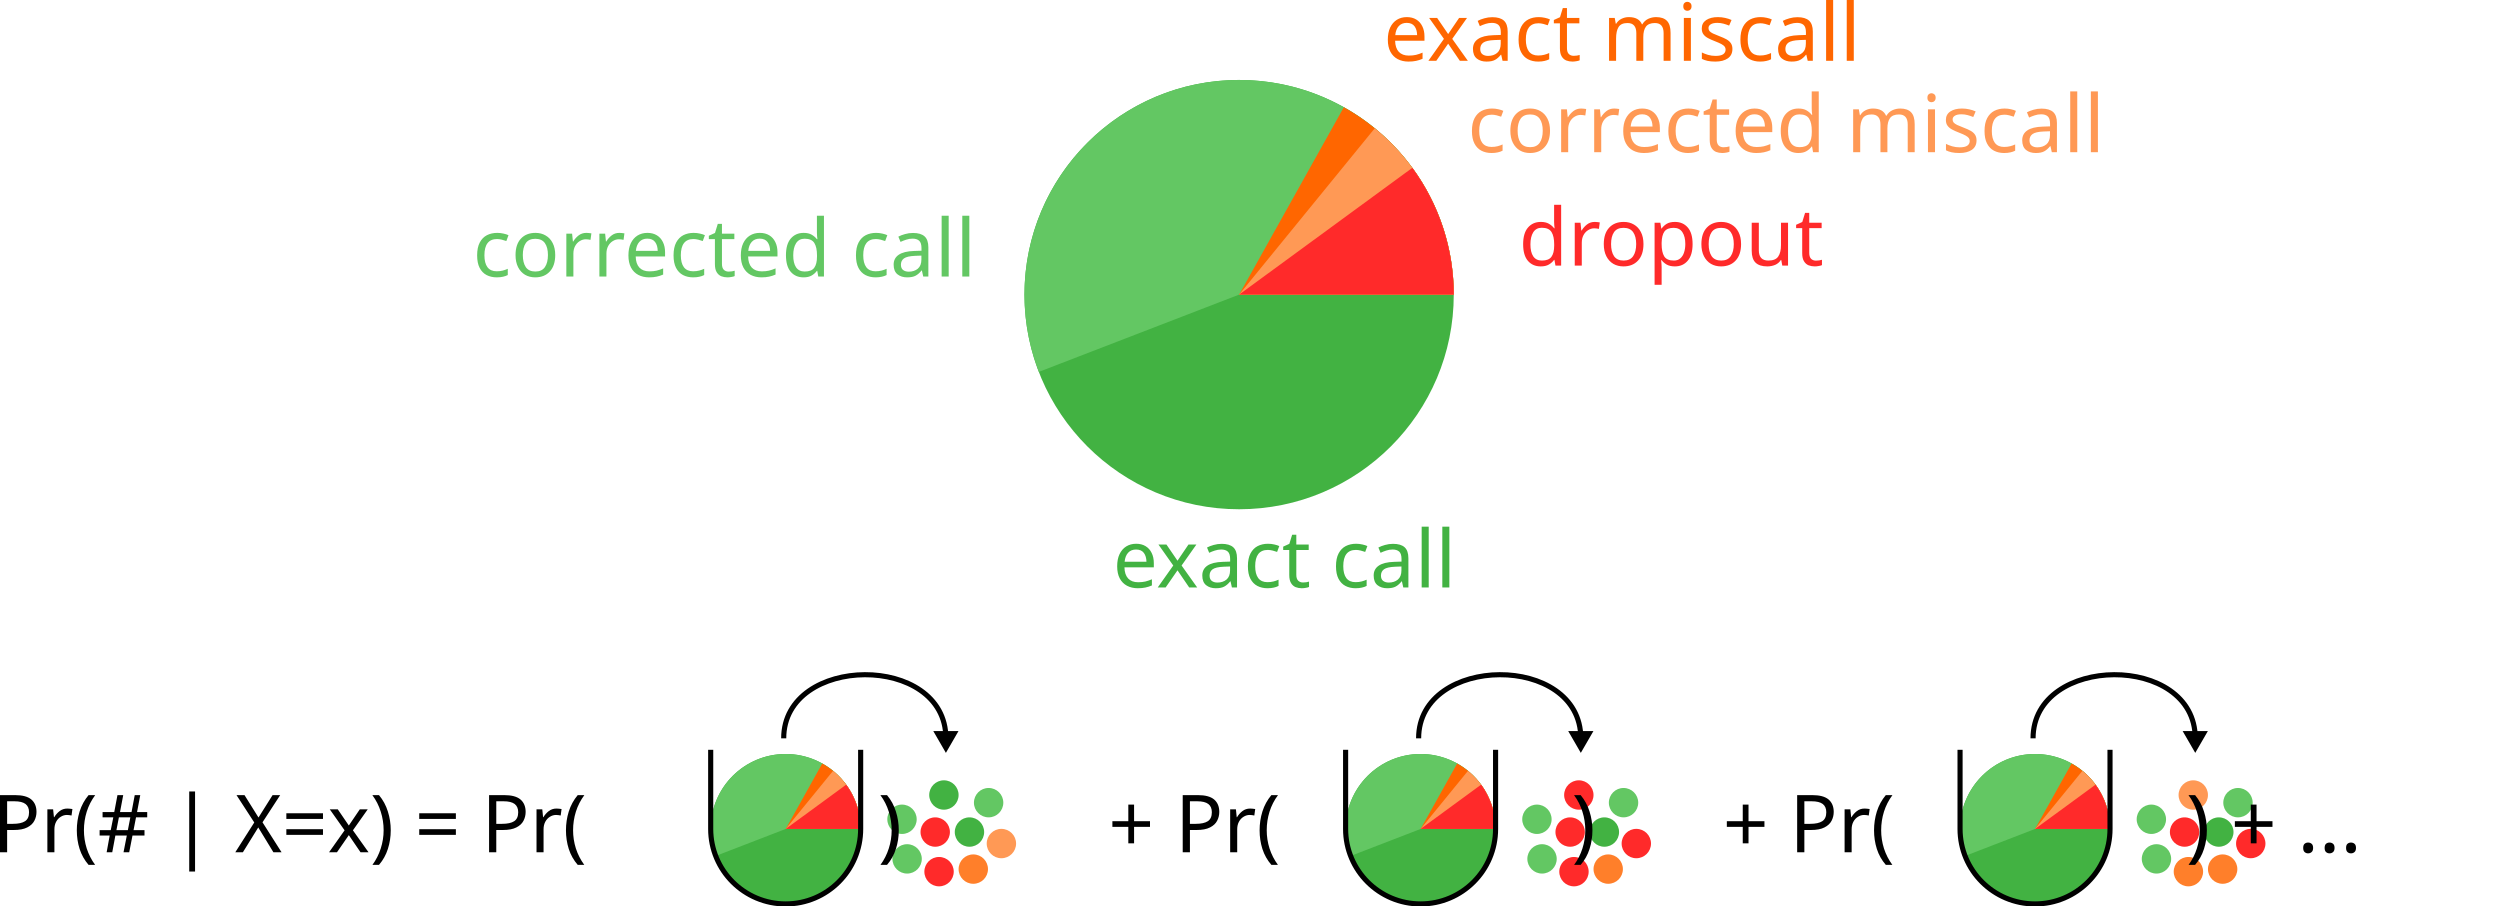
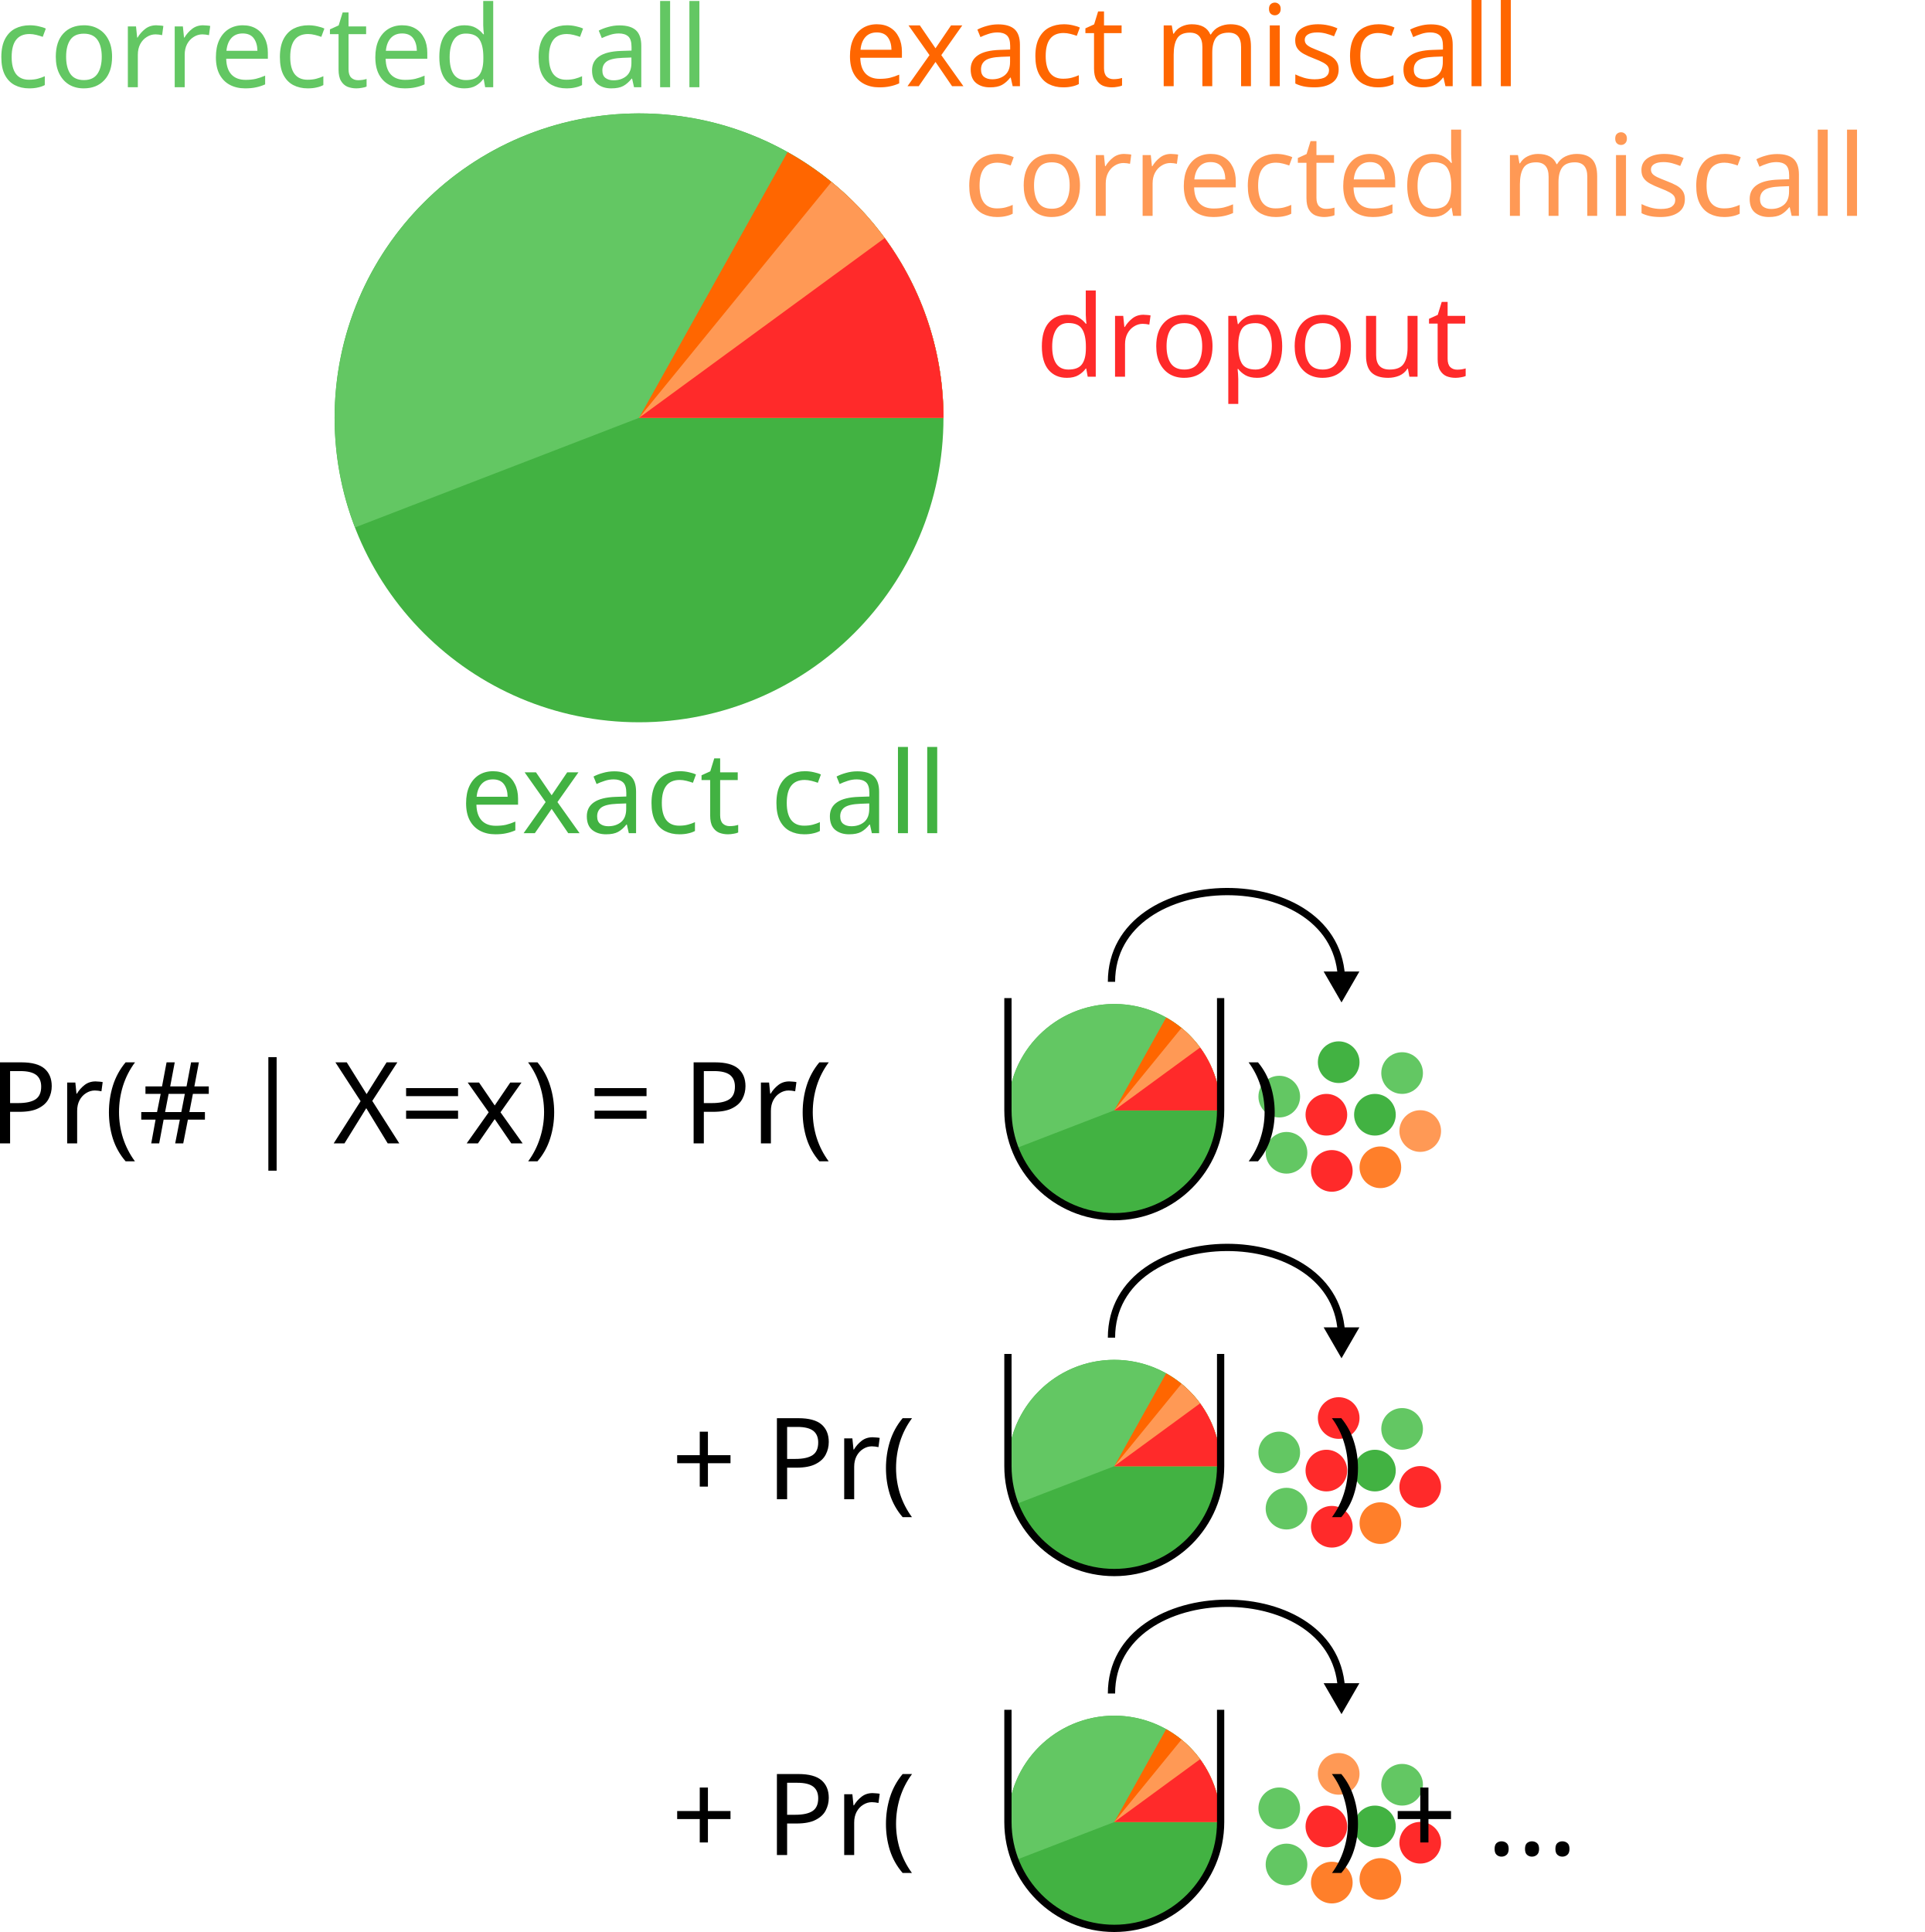
- <svg xmlns="http://www.w3.org/2000/svg" width="137.794mm" height="49.921mm" viewBox="0 0 488.246 176.887" id="svg2" version="1.1">
+ <svg xmlns="http://www.w3.org/2000/svg" width="74.79mm" height="75.082mm" viewBox="0 0 265.002 266.038" id="svg2" version="1.1">
  <defs id="defs4">
    <marker orient="auto" refY="0" refX="0" id="marker5539" style="overflow:visible">
      <path id="path5541" d="m 5.77,0 -8.65,5 0,-10 8.65,5 z" style="fill:#000000;fill-opacity:1;fill-rule:evenodd;stroke:#000000;stroke-width:1pt;stroke-opacity:1" transform="scale(0.4,0.4)" />
    </marker>
    <marker style="overflow:visible" id="marker5380" refX="0" refY="0" orient="auto">
      <path transform="scale(0.4,0.4)" style="fill:#000000;fill-opacity:1;fill-rule:evenodd;stroke:#000000;stroke-width:1pt;stroke-opacity:1" d="m 5.77,0 -8.65,5 0,-10 8.65,5 z" id="path5382" />
    </marker>
    <marker orient="auto" refY="0" refX="0" id="TriangleOutM" style="overflow:visible">
      <path id="path4387" d="m 5.77,0 -8.65,5 0,-10 8.65,5 z" style="fill:#000000;fill-opacity:1;fill-rule:evenodd;stroke:#000000;stroke-width:1pt;stroke-opacity:1" transform="scale(0.4,0.4)" />
    </marker>
  </defs>
-   <g id="layer1" transform="translate(83.03792,-9.776581)">
-     <g id="g4180">
+   <g id="layer1" transform="translate(-10.96208,-9.776581)">
+     <g id="g4180" transform="translate(-60,0)">
      <circle r="41.921" cy="67.314" cx="158.959" id="path3336" style="fill:#42b242;fill-opacity:1;stroke-width:2;stroke-miterlimit:4;stroke-dasharray:none" />
      <path d="m 119.848,82.405 a 41.921,41.921 0 0 1 9.955,-45.213 41.921,41.921 0 0 1 45.514,-8.477 41.921,41.921 0 0 1 25.564,38.598 l -41.921,0 z" style="fill:#63c763;fill-opacity:1;stroke-width:2;stroke-miterlimit:4;stroke-dasharray:none" id="circle4140" />
      <path id="path4142" style="fill:#ff6600;fill-opacity:1;stroke-width:2;stroke-miterlimit:4;stroke-dasharray:none" d="m 179.411,30.72 a 41.921,41.921 0 0 1 21.47,36.594 l -41.921,0 z" />
      <path d="m 185.455,34.827 a 41.921,41.921 0 0 1 15.426,32.487 l -41.921,0 z" style="fill:#ff9955;fill-opacity:1;stroke-width:2;stroke-miterlimit:4;stroke-dasharray:none" id="path4144" />
      <path id="path4148" style="fill:#ff2a2a;fill-opacity:1;stroke-width:2;stroke-miterlimit:4;stroke-dasharray:none" d="m 192.788,42.555 a 41.921,41.921 0 0 1 8.092,24.759 l -41.921,0 z" />
    </g>
-     <text xml:space="preserve" style="font-style:normal;font-weight:normal;font-size:15.625px;line-height:125%;font-family:sans-serif;letter-spacing:0px;word-spacing:0px;fill:#42b242;fill-opacity:1;stroke:none;stroke-width:1px;stroke-linecap:butt;stroke-linejoin:miter;stroke-opacity:1" x="134.286" y="124.505" id="text4150">
-       <tspan id="tspan4152" x="134.286" y="124.505">exact call</tspan>
+     <text xml:space="preserve" style="font-style:normal;font-weight:normal;font-size:15.625px;line-height:125%;font-family:sans-serif;letter-spacing:0px;word-spacing:0px;fill:#42b242;fill-opacity:1;stroke:none;stroke-width:1px;stroke-linecap:butt;stroke-linejoin:miter;stroke-opacity:1" x="74.286" y="124.505" id="text4150">
+       <tspan id="tspan4152" x="74.286" y="124.505">exact call</tspan>
    </text>
-     <text xml:space="preserve" style="font-style:normal;font-weight:normal;font-size:15.625px;line-height:125%;font-family:sans-serif;letter-spacing:0px;word-spacing:0px;fill:#63c763;fill-opacity:1;stroke:none;stroke-width:1px;stroke-linecap:butt;stroke-linejoin:miter;stroke-opacity:1" x="9.286" y="63.791" id="text4154">
-       <tspan id="tspan4156" x="9.286" y="63.791">corrected call</tspan>
+     <text xml:space="preserve" style="font-style:normal;font-weight:normal;font-size:15.625px;line-height:125%;font-family:sans-serif;letter-spacing:0px;word-spacing:0px;fill:#63c763;fill-opacity:1;stroke:none;stroke-width:1px;stroke-linecap:butt;stroke-linejoin:miter;stroke-opacity:1" x="10.286" y="21.791" id="text4154">
+       <tspan id="tspan4156" x="10.286" y="21.791">corrected call</tspan>
    </text>
-     <text xml:space="preserve" style="font-style:normal;font-weight:normal;font-size:15.625px;line-height:125%;font-family:sans-serif;letter-spacing:0px;word-spacing:0px;fill:#000000;fill-opacity:1;stroke:none;stroke-width:1px;stroke-linecap:butt;stroke-linejoin:miter;stroke-opacity:1" x="213.571" y="61.648" id="text4158">
-       <tspan id="tspan4160" x="213.571" y="61.648" style="fill:#ff2a2a">dropout</tspan>
+     <text xml:space="preserve" style="font-style:normal;font-weight:normal;font-size:15.625px;line-height:125%;font-family:sans-serif;letter-spacing:0px;word-spacing:0px;fill:#000000;fill-opacity:1;stroke:none;stroke-width:1px;stroke-linecap:butt;stroke-linejoin:miter;stroke-opacity:1" x="153.571" y="61.648" id="text4158">
+       <tspan id="tspan4160" x="153.571" y="61.648" style="fill:#ff2a2a">dropout</tspan>
    </text>
-     <text xml:space="preserve" style="font-style:normal;font-weight:normal;font-size:15.625px;line-height:125%;font-family:sans-serif;letter-spacing:0px;word-spacing:0px;fill:#000000;fill-opacity:1;stroke:none;stroke-width:1px;stroke-linecap:butt;stroke-linejoin:miter;stroke-opacity:1" x="187.143" y="21.648" id="text4162">
-       <tspan id="tspan4164" x="187.143" y="21.648" style="fill:#ff6600">exact miscall</tspan>
+     <text xml:space="preserve" style="font-style:normal;font-weight:normal;font-size:15.625px;line-height:125%;font-family:sans-serif;letter-spacing:0px;word-spacing:0px;fill:#000000;fill-opacity:1;stroke:none;stroke-width:1px;stroke-linecap:butt;stroke-linejoin:miter;stroke-opacity:1" x="127.143" y="21.648" id="text4162">
+       <tspan id="tspan4164" x="127.143" y="21.648" style="fill:#ff6600">exact miscall</tspan>
    </text>
-     <text xml:space="preserve" style="font-style:normal;font-weight:normal;font-size:15.625px;line-height:125%;font-family:sans-serif;letter-spacing:0px;word-spacing:0px;fill:#ff9955;fill-opacity:1;stroke:none;stroke-width:1px;stroke-linecap:butt;stroke-linejoin:miter;stroke-opacity:1" x="203.571" y="39.505" id="text4166">
-       <tspan id="tspan4168" x="203.571" y="39.505" style="fill:#ff9955">corrected miscall</tspan>
+     <text xml:space="preserve" style="font-style:normal;font-weight:normal;font-size:15.625px;line-height:125%;font-family:sans-serif;letter-spacing:0px;word-spacing:0px;fill:#ff9955;fill-opacity:1;stroke:none;stroke-width:1px;stroke-linecap:butt;stroke-linejoin:miter;stroke-opacity:1" x="143.571" y="39.505" id="text4166">
+       <tspan id="tspan4168" x="143.571" y="39.505" style="fill:#ff9955">corrected miscall</tspan>
    </text>
-     <ellipse cy="171.671" cx="70.402" id="circle4170" style="fill:#42b242;fill-opacity:1;stroke-width:2;stroke-miterlimit:4;stroke-dasharray:none" rx="14.644" ry="14.644" />
-     <path d="m 56.74,176.942 a 14.644,14.644 0 0 1 3.477,-15.794 14.644,14.644 0 0 1 15.899,-2.961 14.644,14.644 0 0 1 8.93,13.483 l -14.644,0 z" style="fill:#63c763;fill-opacity:1;stroke-width:2;stroke-miterlimit:4;stroke-dasharray:none" id="path4172" />
-     <path id="path4174" style="fill:#ff6600;fill-opacity:1;stroke-width:2;stroke-miterlimit:4;stroke-dasharray:none" d="m 77.546,158.888 a 14.644,14.644 0 0 1 7.5,12.783 l -14.644,0 z" />
-     <path d="m 79.657,160.323 a 14.644,14.644 0 0 1 5.388,11.348 l -14.644,0 z" style="fill:#ff9955;fill-opacity:1;stroke-width:2;stroke-miterlimit:4;stroke-dasharray:none" id="path4176" />
-     <path id="path4178" style="fill:#ff2a2a;fill-opacity:1;stroke-width:2;stroke-miterlimit:4;stroke-dasharray:none" d="m 82.219,163.022 a 14.644,14.644 0 0 1 2.827,8.649 l -14.644,0 z" />
-     <path style="fill:none;fill-opacity:1;stroke:#000000;stroke-width:1;stroke-miterlimit:4;stroke-dasharray:none;stroke-opacity:1" d="m 55.758,156.218 0,15.453 c 0,8.088 6.556,14.644 14.644,14.644 8.088,0 14.644,-6.556 14.644,-14.644 l 0,-15.453" id="circle4213" />
-     <ellipse style="fill:#63c763;fill-opacity:1;stroke:none;stroke-width:2;stroke-miterlimit:4;stroke-dasharray:none;stroke-opacity:1" id="path4216" cx="93.121" cy="169.782" rx="2.869" ry="2.869" />
-     <ellipse cy="177.517" cx="94.119" id="circle4218" style="fill:#63c763;fill-opacity:1;stroke:none;stroke-width:2;stroke-miterlimit:4;stroke-dasharray:none;stroke-opacity:1" rx="2.869" ry="2.869" />
-     <ellipse style="fill:#63c763;fill-opacity:1;stroke:none;stroke-width:2;stroke-miterlimit:4;stroke-dasharray:none;stroke-opacity:1" id="circle4220" cx="110.038" cy="166.538" rx="2.869" ry="2.869" />
-     <ellipse cy="172.277" cx="106.295" id="circle4222" style="fill:#42b242;fill-opacity:1;stroke:none;stroke-width:2;stroke-miterlimit:4;stroke-dasharray:none;stroke-opacity:1" rx="2.869" ry="2.869" />
-     <ellipse style="fill:#ff2a2a;fill-opacity:1;stroke:none;stroke-width:2;stroke-miterlimit:4;stroke-dasharray:none;stroke-opacity:1" id="circle4224" cx="100.357" cy="180.012" rx="2.869" ry="2.869" />
-     <ellipse cy="172.277" cx="99.609" id="circle4226" style="fill:#ff2a2a;fill-opacity:1;stroke:none;stroke-width:2;stroke-miterlimit:4;stroke-dasharray:none;stroke-opacity:1" rx="2.869" ry="2.869" />
-     <ellipse style="fill:#ff7f2a;fill-opacity:1;stroke:none;stroke-width:2;stroke-miterlimit:4;stroke-dasharray:none;stroke-opacity:1" id="circle4230" cx="107.044" cy="179.513" rx="2.869" ry="2.869" />
-     <ellipse cy="174.523" cx="112.533" id="circle4232" style="fill:#ff9955;fill-opacity:1;stroke:none;stroke-width:2;stroke-miterlimit:4;stroke-dasharray:none;stroke-opacity:1" rx="2.869" ry="2.869" />
-     <ellipse style="fill:#42b242;fill-opacity:1;stroke:none;stroke-width:2;stroke-miterlimit:4;stroke-dasharray:none;stroke-opacity:1" id="circle4234" cx="101.305" cy="165.041" rx="2.869" ry="2.869" />
-     <path style="fill:none;fill-rule:evenodd;stroke:#000000;stroke-width:1;stroke-linecap:butt;stroke-linejoin:miter;stroke-miterlimit:4;stroke-dasharray:none;stroke-opacity:1;marker-end:url(#TriangleOutM)" d="m 70.017,153.972 c 0,-16.416 31.676,-16.717 31.676,0" id="path4236" />
-     <text xml:space="preserve" style="font-style:normal;font-weight:normal;font-size:15.625px;line-height:125%;font-family:sans-serif;letter-spacing:0px;word-spacing:0px;fill:#000000;fill-opacity:1;stroke:none;stroke-width:1px;stroke-linecap:butt;stroke-linejoin:miter;stroke-opacity:1" x="-84.571" y="176.219" id="text5340">
-       <tspan id="tspan5342" x="-84.571" y="176.219">Pr(# | X=x) = Pr(              )</tspan>
-     </text>
-     <ellipse ry="14.644" rx="14.644" style="fill:#42b242;fill-opacity:1;stroke-width:2;stroke-miterlimit:4;stroke-dasharray:none" id="ellipse5344" cx="194.402" cy="171.671" />
-     <path id="path5346" style="fill:#63c763;fill-opacity:1;stroke-width:2;stroke-miterlimit:4;stroke-dasharray:none" d="m 180.74,176.942 a 14.644,14.644 0 0 1 3.477,-15.794 14.644,14.644 0 0 1 15.899,-2.961 14.644,14.644 0 0 1 8.93,13.483 l -14.644,0 z" />
-     <path d="m 201.546,158.888 a 14.644,14.644 0 0 1 7.5,12.783 l -14.644,0 z" style="fill:#ff6600;fill-opacity:1;stroke-width:2;stroke-miterlimit:4;stroke-dasharray:none" id="path5348" />
-     <path id="path5350" style="fill:#ff9955;fill-opacity:1;stroke-width:2;stroke-miterlimit:4;stroke-dasharray:none" d="m 203.657,160.323 a 14.644,14.644 0 0 1 5.388,11.348 l -14.644,0 z" />
-     <path d="m 206.219,163.022 a 14.644,14.644 0 0 1 2.827,8.649 l -14.644,0 z" style="fill:#ff2a2a;fill-opacity:1;stroke-width:2;stroke-miterlimit:4;stroke-dasharray:none" id="path5352" />
-     <path id="path5354" d="m 179.758,156.218 0,15.453 c 0,8.088 6.556,14.644 14.644,14.644 8.088,0 14.644,-6.556 14.644,-14.644 l 0,-15.453" style="fill:none;fill-opacity:1;stroke:#000000;stroke-width:1;stroke-miterlimit:4;stroke-dasharray:none;stroke-opacity:1" />
-     <ellipse ry="2.869" rx="2.869" cy="169.782" cx="217.121" id="ellipse5356" style="fill:#63c763;fill-opacity:1;stroke:none;stroke-width:2;stroke-miterlimit:4;stroke-dasharray:none;stroke-opacity:1" />
-     <ellipse ry="2.869" rx="2.869" style="fill:#63c763;fill-opacity:1;stroke:none;stroke-width:2;stroke-miterlimit:4;stroke-dasharray:none;stroke-opacity:1" id="ellipse5358" cx="218.119" cy="177.517" />
-     <ellipse ry="2.869" rx="2.869" cy="166.538" cx="234.038" id="ellipse5360" style="fill:#63c763;fill-opacity:1;stroke:none;stroke-width:2;stroke-miterlimit:4;stroke-dasharray:none;stroke-opacity:1" />
-     <ellipse ry="2.869" rx="2.869" style="fill:#42b242;fill-opacity:1;stroke:none;stroke-width:2;stroke-miterlimit:4;stroke-dasharray:none;stroke-opacity:1" id="ellipse5362" cx="230.295" cy="172.277" />
-     <ellipse ry="2.869" rx="2.869" cy="180.012" cx="224.357" id="ellipse5364" style="fill:#ff2a2a;fill-opacity:1;stroke:none;stroke-width:2;stroke-miterlimit:4;stroke-dasharray:none;stroke-opacity:1" />
-     <ellipse ry="2.869" rx="2.869" style="fill:#ff2a2a;fill-opacity:1;stroke:none;stroke-width:2;stroke-miterlimit:4;stroke-dasharray:none;stroke-opacity:1" id="ellipse5366" cx="223.609" cy="172.277" />
-     <ellipse ry="2.869" rx="2.869" cy="179.513" cx="231.044" id="ellipse5368" style="fill:#ff7f2a;fill-opacity:1;stroke:none;stroke-width:2;stroke-miterlimit:4;stroke-dasharray:none;stroke-opacity:1" />
-     <ellipse ry="2.869" rx="2.869" style="fill:#ff2a2a;fill-opacity:1;stroke:none;stroke-width:2;stroke-miterlimit:4;stroke-dasharray:none;stroke-opacity:1" id="ellipse5370" cx="236.533" cy="174.523" />
-     <ellipse ry="2.869" rx="2.869" cy="165.041" cx="225.305" id="ellipse5372" style="fill:#ff2a2a;fill-opacity:1;stroke:none;stroke-width:2;stroke-miterlimit:4;stroke-dasharray:none;stroke-opacity:1" />
-     <path id="path5374" d="m 194.017,153.972 c 0,-16.416 31.676,-16.717 31.676,0" style="fill:none;fill-rule:evenodd;stroke:#000000;stroke-width:1;stroke-linecap:butt;stroke-linejoin:miter;stroke-miterlimit:4;stroke-dasharray:none;stroke-opacity:1;marker-end:url(#marker5539)" />
-     <text id="text5376" y="176.219" x="133.429" style="font-style:normal;font-weight:normal;font-size:15.625px;line-height:125%;font-family:sans-serif;letter-spacing:0px;word-spacing:0px;fill:#000000;fill-opacity:1;stroke:none;stroke-width:1px;stroke-linecap:butt;stroke-linejoin:miter;stroke-opacity:1" xml:space="preserve">
-       <tspan y="176.219" x="133.429" id="tspan5378">+ Pr(              )</tspan>
-     </text>
-     <ellipse cy="171.671" cx="314.402" id="ellipse5408" style="fill:#42b242;fill-opacity:1;stroke-width:2;stroke-miterlimit:4;stroke-dasharray:none" rx="14.644" ry="14.644" />
-     <path d="m 300.74,176.942 a 14.644,14.644 0 0 1 3.477,-15.794 14.644,14.644 0 0 1 15.899,-2.961 14.644,14.644 0 0 1 8.93,13.483 l -14.644,0 z" style="fill:#63c763;fill-opacity:1;stroke-width:2;stroke-miterlimit:4;stroke-dasharray:none" id="path5410" />
-     <path id="path5412" style="fill:#ff6600;fill-opacity:1;stroke-width:2;stroke-miterlimit:4;stroke-dasharray:none" d="m 321.546,158.888 a 14.644,14.644 0 0 1 7.5,12.783 l -14.644,0 z" />
-     <path d="m 323.657,160.323 a 14.644,14.644 0 0 1 5.388,11.348 l -14.644,0 z" style="fill:#ff9955;fill-opacity:1;stroke-width:2;stroke-miterlimit:4;stroke-dasharray:none" id="path5414" />
-     <path id="path5416" style="fill:#ff2a2a;fill-opacity:1;stroke-width:2;stroke-miterlimit:4;stroke-dasharray:none" d="m 326.219,163.022 a 14.644,14.644 0 0 1 2.827,8.649 l -14.644,0 z" />
-     <path style="fill:none;fill-opacity:1;stroke:#000000;stroke-width:1;stroke-miterlimit:4;stroke-dasharray:none;stroke-opacity:1" d="m 299.758,156.218 0,15.453 c 0,8.088 6.556,14.644 14.644,14.644 8.088,0 14.644,-6.556 14.644,-14.644 l 0,-15.453" id="path5418" />
-     <ellipse style="fill:#63c763;fill-opacity:1;stroke:none;stroke-width:2;stroke-miterlimit:4;stroke-dasharray:none;stroke-opacity:1" id="ellipse5420" cx="337.121" cy="169.782" rx="2.869" ry="2.869" />
-     <ellipse cy="177.517" cx="338.119" id="ellipse5422" style="fill:#63c763;fill-opacity:1;stroke:none;stroke-width:2;stroke-miterlimit:4;stroke-dasharray:none;stroke-opacity:1" rx="2.869" ry="2.869" />
-     <ellipse style="fill:#63c763;fill-opacity:1;stroke:none;stroke-width:2;stroke-miterlimit:4;stroke-dasharray:none;stroke-opacity:1" id="ellipse5424" cx="354.038" cy="166.538" rx="2.869" ry="2.869" />
-     <ellipse cy="172.277" cx="350.295" id="ellipse5426" style="fill:#42b242;fill-opacity:1;stroke:none;stroke-width:2;stroke-miterlimit:4;stroke-dasharray:none;stroke-opacity:1" rx="2.869" ry="2.869" />
-     <ellipse style="fill:#ff7f2a;fill-opacity:1;stroke:none;stroke-width:2;stroke-miterlimit:4;stroke-dasharray:none;stroke-opacity:1" id="ellipse5428" cx="344.357" cy="180.012" rx="2.869" ry="2.869" />
-     <ellipse cy="172.277" cx="343.609" id="ellipse5430" style="fill:#ff2a2a;fill-opacity:1;stroke:none;stroke-width:2;stroke-miterlimit:4;stroke-dasharray:none;stroke-opacity:1" rx="2.869" ry="2.869" />
-     <ellipse style="fill:#ff7f2a;fill-opacity:1;stroke:none;stroke-width:2;stroke-miterlimit:4;stroke-dasharray:none;stroke-opacity:1" id="ellipse5432" cx="351.044" cy="179.513" rx="2.869" ry="2.869" />
-     <ellipse cy="174.523" cx="356.533" id="ellipse5434" style="fill:#ff2a2a;fill-opacity:1;stroke:none;stroke-width:2;stroke-miterlimit:4;stroke-dasharray:none;stroke-opacity:1" rx="2.869" ry="2.869" />
-     <ellipse style="fill:#ff9955;fill-opacity:1;stroke:none;stroke-width:2;stroke-miterlimit:4;stroke-dasharray:none;stroke-opacity:1" id="ellipse5436" cx="345.305" cy="165.041" rx="2.869" ry="2.869" />
-     <path style="fill:none;fill-rule:evenodd;stroke:#000000;stroke-width:1;stroke-linecap:butt;stroke-linejoin:miter;stroke-miterlimit:4;stroke-dasharray:none;stroke-opacity:1;marker-end:url(#marker5380)" d="m 314.017,153.972 c 0,-16.416 31.676,-16.717 31.676,0" id="path5438" />
-     <text xml:space="preserve" style="font-style:normal;font-weight:normal;font-size:15.625px;line-height:125%;font-family:sans-serif;letter-spacing:0px;word-spacing:0px;fill:#000000;fill-opacity:1;stroke:none;stroke-width:1px;stroke-linecap:butt;stroke-linejoin:miter;stroke-opacity:1" x="253.429" y="176.219" id="text5440">
-       <tspan id="tspan5442" x="253.429" y="176.219">+ Pr(              ) + ...</tspan>
-     </text>
+     <g id="g3449" transform="translate(94,-9)">
+       <ellipse ry="14.644" rx="14.644" style="fill:#42b242;fill-opacity:1;stroke-width:2;stroke-miterlimit:4;stroke-dasharray:none" id="circle4170" cx="70.402" cy="171.671" />
+       <path id="path4172" style="fill:#63c763;fill-opacity:1;stroke-width:2;stroke-miterlimit:4;stroke-dasharray:none" d="m 56.74,176.942 a 14.644,14.644 0 0 1 3.477,-15.794 14.644,14.644 0 0 1 15.899,-2.961 14.644,14.644 0 0 1 8.93,13.483 l -14.644,0 z" />
+       <path d="m 77.546,158.888 a 14.644,14.644 0 0 1 7.5,12.783 l -14.644,0 z" style="fill:#ff6600;fill-opacity:1;stroke-width:2;stroke-miterlimit:4;stroke-dasharray:none" id="path4174" />
+       <path id="path4176" style="fill:#ff9955;fill-opacity:1;stroke-width:2;stroke-miterlimit:4;stroke-dasharray:none" d="m 79.657,160.323 a 14.644,14.644 0 0 1 5.388,11.348 l -14.644,0 z" />
+       <path d="m 82.219,163.022 a 14.644,14.644 0 0 1 2.827,8.649 l -14.644,0 z" style="fill:#ff2a2a;fill-opacity:1;stroke-width:2;stroke-miterlimit:4;stroke-dasharray:none" id="path4178" />
+       <path id="circle4213" d="m 55.758,156.218 0,15.453 c 0,8.088 6.556,14.644 14.644,14.644 8.088,0 14.644,-6.556 14.644,-14.644 l 0,-15.453" style="fill:none;fill-opacity:1;stroke:#000000;stroke-width:1;stroke-miterlimit:4;stroke-dasharray:none;stroke-opacity:1" />
+       <ellipse ry="2.869" rx="2.869" cy="169.782" cx="93.121" id="path4216" style="fill:#63c763;fill-opacity:1;stroke:none;stroke-width:2;stroke-miterlimit:4;stroke-dasharray:none;stroke-opacity:1" />
+       <ellipse ry="2.869" rx="2.869" style="fill:#63c763;fill-opacity:1;stroke:none;stroke-width:2;stroke-miterlimit:4;stroke-dasharray:none;stroke-opacity:1" id="circle4218" cx="94.119" cy="177.517" />
+       <ellipse ry="2.869" rx="2.869" cy="166.538" cx="110.038" id="circle4220" style="fill:#63c763;fill-opacity:1;stroke:none;stroke-width:2;stroke-miterlimit:4;stroke-dasharray:none;stroke-opacity:1" />
+       <ellipse ry="2.869" rx="2.869" style="fill:#42b242;fill-opacity:1;stroke:none;stroke-width:2;stroke-miterlimit:4;stroke-dasharray:none;stroke-opacity:1" id="circle4222" cx="106.295" cy="172.277" />
+       <ellipse ry="2.869" rx="2.869" cy="180.012" cx="100.357" id="circle4224" style="fill:#ff2a2a;fill-opacity:1;stroke:none;stroke-width:2;stroke-miterlimit:4;stroke-dasharray:none;stroke-opacity:1" />
+       <ellipse ry="2.869" rx="2.869" style="fill:#ff2a2a;fill-opacity:1;stroke:none;stroke-width:2;stroke-miterlimit:4;stroke-dasharray:none;stroke-opacity:1" id="circle4226" cx="99.609" cy="172.277" />
+       <ellipse ry="2.869" rx="2.869" cy="179.513" cx="107.044" id="circle4230" style="fill:#ff7f2a;fill-opacity:1;stroke:none;stroke-width:2;stroke-miterlimit:4;stroke-dasharray:none;stroke-opacity:1" />
+       <ellipse ry="2.869" rx="2.869" style="fill:#ff9955;fill-opacity:1;stroke:none;stroke-width:2;stroke-miterlimit:4;stroke-dasharray:none;stroke-opacity:1" id="circle4232" cx="112.533" cy="174.523" />
+       <ellipse ry="2.869" rx="2.869" cy="165.041" cx="101.305" id="circle4234" style="fill:#42b242;fill-opacity:1;stroke:none;stroke-width:2;stroke-miterlimit:4;stroke-dasharray:none;stroke-opacity:1" />
+       <path id="path4236" d="m 70.017,153.972 c 0,-16.416 31.676,-16.717 31.676,0" style="fill:none;fill-rule:evenodd;stroke:#000000;stroke-width:1;stroke-linecap:butt;stroke-linejoin:miter;stroke-miterlimit:4;stroke-dasharray:none;stroke-opacity:1;marker-end:url(#TriangleOutM)" />
+       <text id="text5340" y="176.219" x="-84.571" style="font-style:normal;font-weight:normal;font-size:15.625px;line-height:125%;font-family:sans-serif;letter-spacing:0px;word-spacing:0px;fill:#000000;fill-opacity:1;stroke:none;stroke-width:1px;stroke-linecap:butt;stroke-linejoin:miter;stroke-opacity:1" xml:space="preserve">
+         <tspan y="176.219" x="-84.571" id="tspan5342">Pr(# | X=x) = Pr(              )</tspan>
+       </text>
+     </g>
+     <g id="g3409" transform="translate(-30,40)">
+       <ellipse cy="171.671" cx="194.402" id="ellipse5344" style="fill:#42b242;fill-opacity:1;stroke-width:2;stroke-miterlimit:4;stroke-dasharray:none" rx="14.644" ry="14.644" />
+       <path d="m 180.74,176.942 a 14.644,14.644 0 0 1 3.477,-15.794 14.644,14.644 0 0 1 15.899,-2.961 14.644,14.644 0 0 1 8.93,13.483 l -14.644,0 z" style="fill:#63c763;fill-opacity:1;stroke-width:2;stroke-miterlimit:4;stroke-dasharray:none" id="path5346" />
+       <path id="path5348" style="fill:#ff6600;fill-opacity:1;stroke-width:2;stroke-miterlimit:4;stroke-dasharray:none" d="m 201.546,158.888 a 14.644,14.644 0 0 1 7.5,12.783 l -14.644,0 z" />
+       <path d="m 203.657,160.323 a 14.644,14.644 0 0 1 5.388,11.348 l -14.644,0 z" style="fill:#ff9955;fill-opacity:1;stroke-width:2;stroke-miterlimit:4;stroke-dasharray:none" id="path5350" />
+       <path id="path5352" style="fill:#ff2a2a;fill-opacity:1;stroke-width:2;stroke-miterlimit:4;stroke-dasharray:none" d="m 206.219,163.022 a 14.644,14.644 0 0 1 2.827,8.649 l -14.644,0 z" />
+       <path style="fill:none;fill-opacity:1;stroke:#000000;stroke-width:1;stroke-miterlimit:4;stroke-dasharray:none;stroke-opacity:1" d="m 179.758,156.218 0,15.453 c 0,8.088 6.556,14.644 14.644,14.644 8.088,0 14.644,-6.556 14.644,-14.644 l 0,-15.453" id="path5354" />
+       <ellipse style="fill:#63c763;fill-opacity:1;stroke:none;stroke-width:2;stroke-miterlimit:4;stroke-dasharray:none;stroke-opacity:1" id="ellipse5356" cx="217.121" cy="169.782" rx="2.869" ry="2.869" />
+       <ellipse cy="177.517" cx="218.119" id="ellipse5358" style="fill:#63c763;fill-opacity:1;stroke:none;stroke-width:2;stroke-miterlimit:4;stroke-dasharray:none;stroke-opacity:1" rx="2.869" ry="2.869" />
+       <ellipse style="fill:#63c763;fill-opacity:1;stroke:none;stroke-width:2;stroke-miterlimit:4;stroke-dasharray:none;stroke-opacity:1" id="ellipse5360" cx="234.038" cy="166.538" rx="2.869" ry="2.869" />
+       <ellipse cy="172.277" cx="230.295" id="ellipse5362" style="fill:#42b242;fill-opacity:1;stroke:none;stroke-width:2;stroke-miterlimit:4;stroke-dasharray:none;stroke-opacity:1" rx="2.869" ry="2.869" />
+       <ellipse style="fill:#ff2a2a;fill-opacity:1;stroke:none;stroke-width:2;stroke-miterlimit:4;stroke-dasharray:none;stroke-opacity:1" id="ellipse5364" cx="224.357" cy="180.012" rx="2.869" ry="2.869" />
+       <ellipse cy="172.277" cx="223.609" id="ellipse5366" style="fill:#ff2a2a;fill-opacity:1;stroke:none;stroke-width:2;stroke-miterlimit:4;stroke-dasharray:none;stroke-opacity:1" rx="2.869" ry="2.869" />
+       <ellipse style="fill:#ff7f2a;fill-opacity:1;stroke:none;stroke-width:2;stroke-miterlimit:4;stroke-dasharray:none;stroke-opacity:1" id="ellipse5368" cx="231.044" cy="179.513" rx="2.869" ry="2.869" />
+       <ellipse cy="174.523" cx="236.533" id="ellipse5370" style="fill:#ff2a2a;fill-opacity:1;stroke:none;stroke-width:2;stroke-miterlimit:4;stroke-dasharray:none;stroke-opacity:1" rx="2.869" ry="2.869" />
+       <ellipse style="fill:#ff2a2a;fill-opacity:1;stroke:none;stroke-width:2;stroke-miterlimit:4;stroke-dasharray:none;stroke-opacity:1" id="ellipse5372" cx="225.305" cy="165.041" rx="2.869" ry="2.869" />
+       <path style="fill:none;fill-rule:evenodd;stroke:#000000;stroke-width:1;stroke-linecap:butt;stroke-linejoin:miter;stroke-miterlimit:4;stroke-dasharray:none;stroke-opacity:1;marker-end:url(#marker5539)" d="m 194.017,153.972 c 0,-16.416 31.676,-16.717 31.676,0" id="path5374" />
+       <text xml:space="preserve" style="font-style:normal;font-weight:normal;font-size:15.625px;line-height:125%;font-family:sans-serif;letter-spacing:0px;word-spacing:0px;fill:#000000;fill-opacity:1;stroke:none;stroke-width:1px;stroke-linecap:butt;stroke-linejoin:miter;stroke-opacity:1" x="133.429" y="176.219" id="text5376">
+         <tspan id="tspan5378" x="133.429" y="176.219">+ Pr(              )</tspan>
+       </text>
+     </g>
+     <g id="g3429" transform="translate(-150,89)">
+       <ellipse ry="14.644" rx="14.644" style="fill:#42b242;fill-opacity:1;stroke-width:2;stroke-miterlimit:4;stroke-dasharray:none" id="ellipse5408" cx="314.402" cy="171.671" />
+       <path id="path5410" style="fill:#63c763;fill-opacity:1;stroke-width:2;stroke-miterlimit:4;stroke-dasharray:none" d="m 300.74,176.942 a 14.644,14.644 0 0 1 3.477,-15.794 14.644,14.644 0 0 1 15.899,-2.961 14.644,14.644 0 0 1 8.93,13.483 l -14.644,0 z" />
+       <path d="m 321.546,158.888 a 14.644,14.644 0 0 1 7.5,12.783 l -14.644,0 z" style="fill:#ff6600;fill-opacity:1;stroke-width:2;stroke-miterlimit:4;stroke-dasharray:none" id="path5412" />
+       <path id="path5414" style="fill:#ff9955;fill-opacity:1;stroke-width:2;stroke-miterlimit:4;stroke-dasharray:none" d="m 323.657,160.323 a 14.644,14.644 0 0 1 5.388,11.348 l -14.644,0 z" />
+       <path d="m 326.219,163.022 a 14.644,14.644 0 0 1 2.827,8.649 l -14.644,0 z" style="fill:#ff2a2a;fill-opacity:1;stroke-width:2;stroke-miterlimit:4;stroke-dasharray:none" id="path5416" />
+       <path id="path5418" d="m 299.758,156.218 0,15.453 c 0,8.088 6.556,14.644 14.644,14.644 8.088,0 14.644,-6.556 14.644,-14.644 l 0,-15.453" style="fill:none;fill-opacity:1;stroke:#000000;stroke-width:1;stroke-miterlimit:4;stroke-dasharray:none;stroke-opacity:1" />
+       <ellipse ry="2.869" rx="2.869" cy="169.782" cx="337.121" id="ellipse5420" style="fill:#63c763;fill-opacity:1;stroke:none;stroke-width:2;stroke-miterlimit:4;stroke-dasharray:none;stroke-opacity:1" />
+       <ellipse ry="2.869" rx="2.869" style="fill:#63c763;fill-opacity:1;stroke:none;stroke-width:2;stroke-miterlimit:4;stroke-dasharray:none;stroke-opacity:1" id="ellipse5422" cx="338.119" cy="177.517" />
+       <ellipse ry="2.869" rx="2.869" cy="166.538" cx="354.038" id="ellipse5424" style="fill:#63c763;fill-opacity:1;stroke:none;stroke-width:2;stroke-miterlimit:4;stroke-dasharray:none;stroke-opacity:1" />
+       <ellipse ry="2.869" rx="2.869" style="fill:#42b242;fill-opacity:1;stroke:none;stroke-width:2;stroke-miterlimit:4;stroke-dasharray:none;stroke-opacity:1" id="ellipse5426" cx="350.295" cy="172.277" />
+       <ellipse ry="2.869" rx="2.869" cy="180.012" cx="344.357" id="ellipse5428" style="fill:#ff7f2a;fill-opacity:1;stroke:none;stroke-width:2;stroke-miterlimit:4;stroke-dasharray:none;stroke-opacity:1" />
+       <ellipse ry="2.869" rx="2.869" style="fill:#ff2a2a;fill-opacity:1;stroke:none;stroke-width:2;stroke-miterlimit:4;stroke-dasharray:none;stroke-opacity:1" id="ellipse5430" cx="343.609" cy="172.277" />
+       <ellipse ry="2.869" rx="2.869" cy="179.513" cx="351.044" id="ellipse5432" style="fill:#ff7f2a;fill-opacity:1;stroke:none;stroke-width:2;stroke-miterlimit:4;stroke-dasharray:none;stroke-opacity:1" />
+       <ellipse ry="2.869" rx="2.869" style="fill:#ff2a2a;fill-opacity:1;stroke:none;stroke-width:2;stroke-miterlimit:4;stroke-dasharray:none;stroke-opacity:1" id="ellipse5434" cx="356.533" cy="174.523" />
+       <ellipse ry="2.869" rx="2.869" cy="165.041" cx="345.305" id="ellipse5436" style="fill:#ff9955;fill-opacity:1;stroke:none;stroke-width:2;stroke-miterlimit:4;stroke-dasharray:none;stroke-opacity:1" />
+       <path id="path5438" d="m 314.017,153.972 c 0,-16.416 31.676,-16.717 31.676,0" style="fill:none;fill-rule:evenodd;stroke:#000000;stroke-width:1;stroke-linecap:butt;stroke-linejoin:miter;stroke-miterlimit:4;stroke-dasharray:none;stroke-opacity:1;marker-end:url(#marker5380)" />
+       <text id="text5440" y="176.219" x="253.429" style="font-style:normal;font-weight:normal;font-size:15.625px;line-height:125%;font-family:sans-serif;letter-spacing:0px;word-spacing:0px;fill:#000000;fill-opacity:1;stroke:none;stroke-width:1px;stroke-linecap:butt;stroke-linejoin:miter;stroke-opacity:1" xml:space="preserve">
+         <tspan y="176.219" x="253.429" id="tspan5442">+ Pr(              ) + ...</tspan>
+       </text>
+     </g>
  </g>
</svg>
